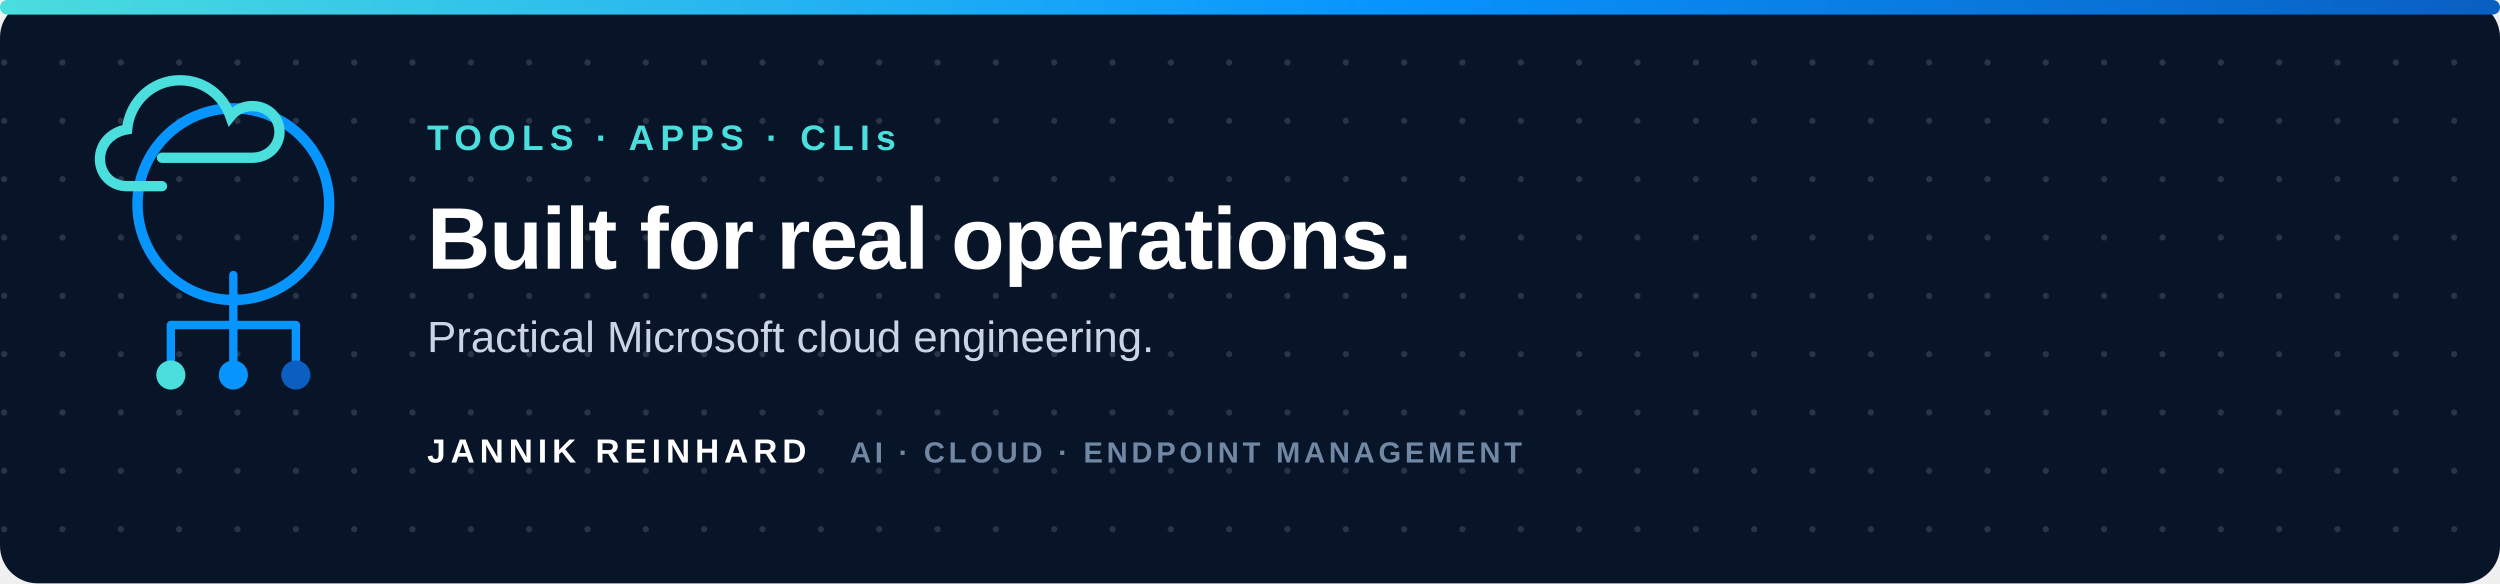
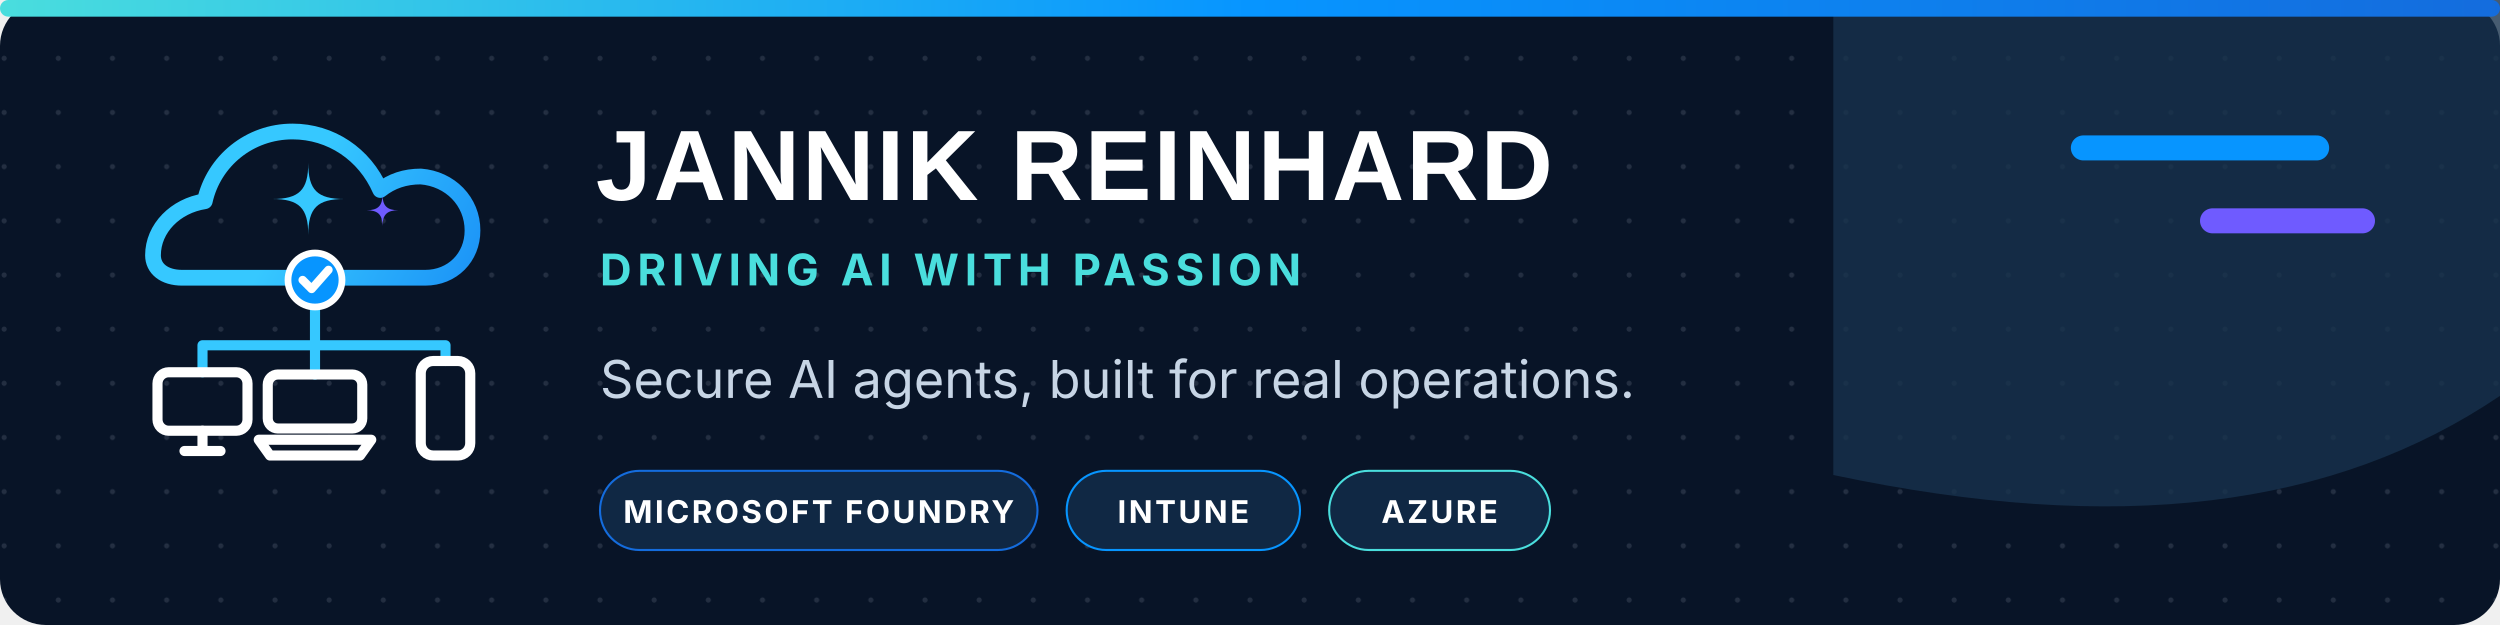
- <svg xmlns="http://www.w3.org/2000/svg" width="1200" height="280" viewBox="0 0 1200 280" role="img">
+ <svg xmlns="http://www.w3.org/2000/svg" width="1200" height="300" viewBox="0 0 1200 300" role="img">
  <defs>
    <linearGradient id="accent" x1="0" y1="0" x2="1" y2="0">
      <stop offset="0" stop-color="#4ADEDD" />
-       <stop offset=".55" stop-color="#0795FF" />
-       <stop offset="1" stop-color="#0A5FC0" />
+       <stop offset=".5" stop-color="#0795FF" />
+       <stop offset="1" stop-color="#146CDD" />
    </linearGradient>
-     <pattern id="dots" width="28" height="28" patternUnits="userSpaceOnUse">
-       <circle cx="2" cy="2" r="1.5" fill="#D8E3F2" opacity=".16" />
+     <linearGradient id="cloud" x1="68" y1="70" x2="228" y2="155" gradientUnits="userSpaceOnUse">
+       <stop offset="0" stop-color="#36C8FF" />
+       <stop offset=".58" stop-color="#1688F5" />
+       <stop offset="1" stop-color="#6F5BFF" />
+     </linearGradient>
+     <pattern id="dots" width="26" height="26" patternUnits="userSpaceOnUse">
+       <circle cx="2" cy="2" r="1.25" fill="#D8E3F2" opacity=".13" />
    </pattern>
  </defs>
-   <rect width="1200" height="280" rx="18" fill="#081427" />
-   <rect width="1200" height="280" rx="18" fill="url(#dots)" />
-   <rect width="1200" height="7" rx="3.5" fill="url(#accent)" />
-   <circle cx="112" cy="98" r="46" fill="none" stroke="#0795FF" stroke-width="5" />
-   <path d="M77 106h70c12 0 21-9 21-20s-9-20-21-20c-7 0-13 3-17 8-6-17-21-28-39-28-22 0-39 17-41 38-12 2-21 11-21 23 0 12 9 21 21 21h27" transform="translate(30 10) scale(.62)" fill="none" stroke="#4ADEDD" stroke-width="8" stroke-linecap="round" />
-   <path d="M112 132v24M82 156h60M82 156v20M112 156v20M142 156v20" fill="none" stroke="#0795FF" stroke-width="4" stroke-linecap="round" />
-   <circle cx="82" cy="180" r="7" fill="#4ADEDD" />
-   <circle cx="112" cy="180" r="7" fill="#0795FF" />
-   <circle cx="142" cy="180" r="7" fill="#0A5FC0" />
-   <text x="205" y="72" fill="#4ADEDD" font-family="Arial, Helvetica, sans-serif" font-size="17" font-weight="700" letter-spacing="3">TOOLS · APPS · CLIs</text>
-   <text x="205" y="129" fill="#FFFFFF" font-family="Arial, Helvetica, sans-serif" font-size="42" font-weight="700" letter-spacing="-.5">Built for real operations.</text>
-   <text x="205" y="169" fill="#C7D5E5" font-family="Arial, Helvetica, sans-serif" font-size="21">Practical Microsoft cloud engineering.</text>
-   <text x="205" y="222" fill="#FFFFFF" font-family="Arial, Helvetica, sans-serif" font-size="16" font-weight="700" letter-spacing="2.4">JANNIK REINHARD</text>
-   <text x="408" y="222" fill="#7088A3" font-family="Arial, Helvetica, sans-serif" font-size="14" font-weight="600" letter-spacing="1.8">AI · CLOUD · ENDPOINT MANAGEMENT</text>
+   <rect width="1200" height="300" rx="22" fill="#081427" />
+   <rect width="1200" height="300" rx="22" fill="url(#dots)" />
+   <path d="M880 0h320v190c-80 54-183 67-320 38z" fill="#17324D" opacity=".78" />
+   <rect width="1200" height="8" rx="4" fill="url(#accent)" />
+   <g transform="translate(54 48) scale(1.08)" fill="none" stroke-linecap="round" stroke-linejoin="round">
+     <path d="M40 79H139c12 0 21-9 21-21 0-13-10-23-23-24-7 0-13 2-18 6-7-16-22-26-39-26-19 0-35 13-39 31-13 2-23 12-23 24 0 6 5 10 13 10h9" stroke="url(#cloud)" stroke-width="7" />
+     <path d="M87 28c0 12 4 16 16 16-12 0-16 4-16 16 0-12-4-16-16-16 12 0 16-4 16-16z" fill="#36C8FF" stroke="none" />
+     <path d="M120 42c0 5 2 7 7 7-5 0-7 2-7 7 0-5-2-7-7-7 5 0 7-2 7-7z" fill="#6F5BFF" stroke="none" />
+     <path d="M90 92v17m0 0H40v12m50-12v13m0-13h58v7" stroke="#36C8FF" stroke-width="4.5" />
+     <circle cx="90" cy="80" r="12" fill="#0795FF" stroke="#fff" stroke-width="3" />
+     <path d="m84.5 80 4 4 7.5-8.5" stroke="#fff" stroke-width="3.7" />
+     <rect x="20" y="121" width="40" height="26" rx="5" stroke="#fff" stroke-width="4.5" />
+     <path d="M40 147v9m-8 0h16" stroke="#fff" stroke-width="4.5" />
+     <rect x="69" y="122" width="42" height="24" rx="4.5" stroke="#fff" stroke-width="4.5" />
+     <path d="M65 151h50l-5 7H70z" stroke="#fff" stroke-width="4.5" />
+     <rect x="137" y="116" width="22" height="42" rx="5.5" stroke="#fff" stroke-width="4.5" />
+   </g>
+   <text x="286" y="96" fill="#FFFFFF" font-family="Titillium Web, Arial, sans-serif" font-size="48" font-weight="700" letter-spacing="1">JANNIK REINHARD</text>
+   <text x="288" y="137" fill="#4ADEDD" font-family="Inter, Arial, sans-serif" font-size="21" font-weight="700" letter-spacing="2.8">DRIVING AI WITH PASSION</text>
+   <text x="288" y="191" fill="#C7D5E5" font-family="Inter, Arial, sans-serif" font-size="25">Secure AI agents, built for real operations.</text>
+   <g transform="translate(288 226)" font-family="Inter, Arial, sans-serif" font-size="15" font-weight="700" letter-spacing="1.2">
+     <rect width="210" height="38" rx="19" fill="#102844" stroke="#146CDD" />
+     <text x="105" y="25" text-anchor="middle" fill="#FFFFFF">MICROSOFT FOUNDRY</text>
+     <rect x="224" width="112" height="38" rx="19" fill="#102844" stroke="#0795FF" />
+     <text x="280" y="25" text-anchor="middle" fill="#FFFFFF">INTUNE</text>
+     <rect x="350" width="106" height="38" rx="19" fill="#102844" stroke="#4ADEDD" />
+     <text x="403" y="25" text-anchor="middle" fill="#FFFFFF">AZURE</text>
+   </g>
+   <path d="M1000 71h112" stroke="#0795FF" stroke-width="12" stroke-linecap="round" />
+   <path d="M1062 106h72" stroke="#6F5BFF" stroke-width="12" stroke-linecap="round" />
</svg>
